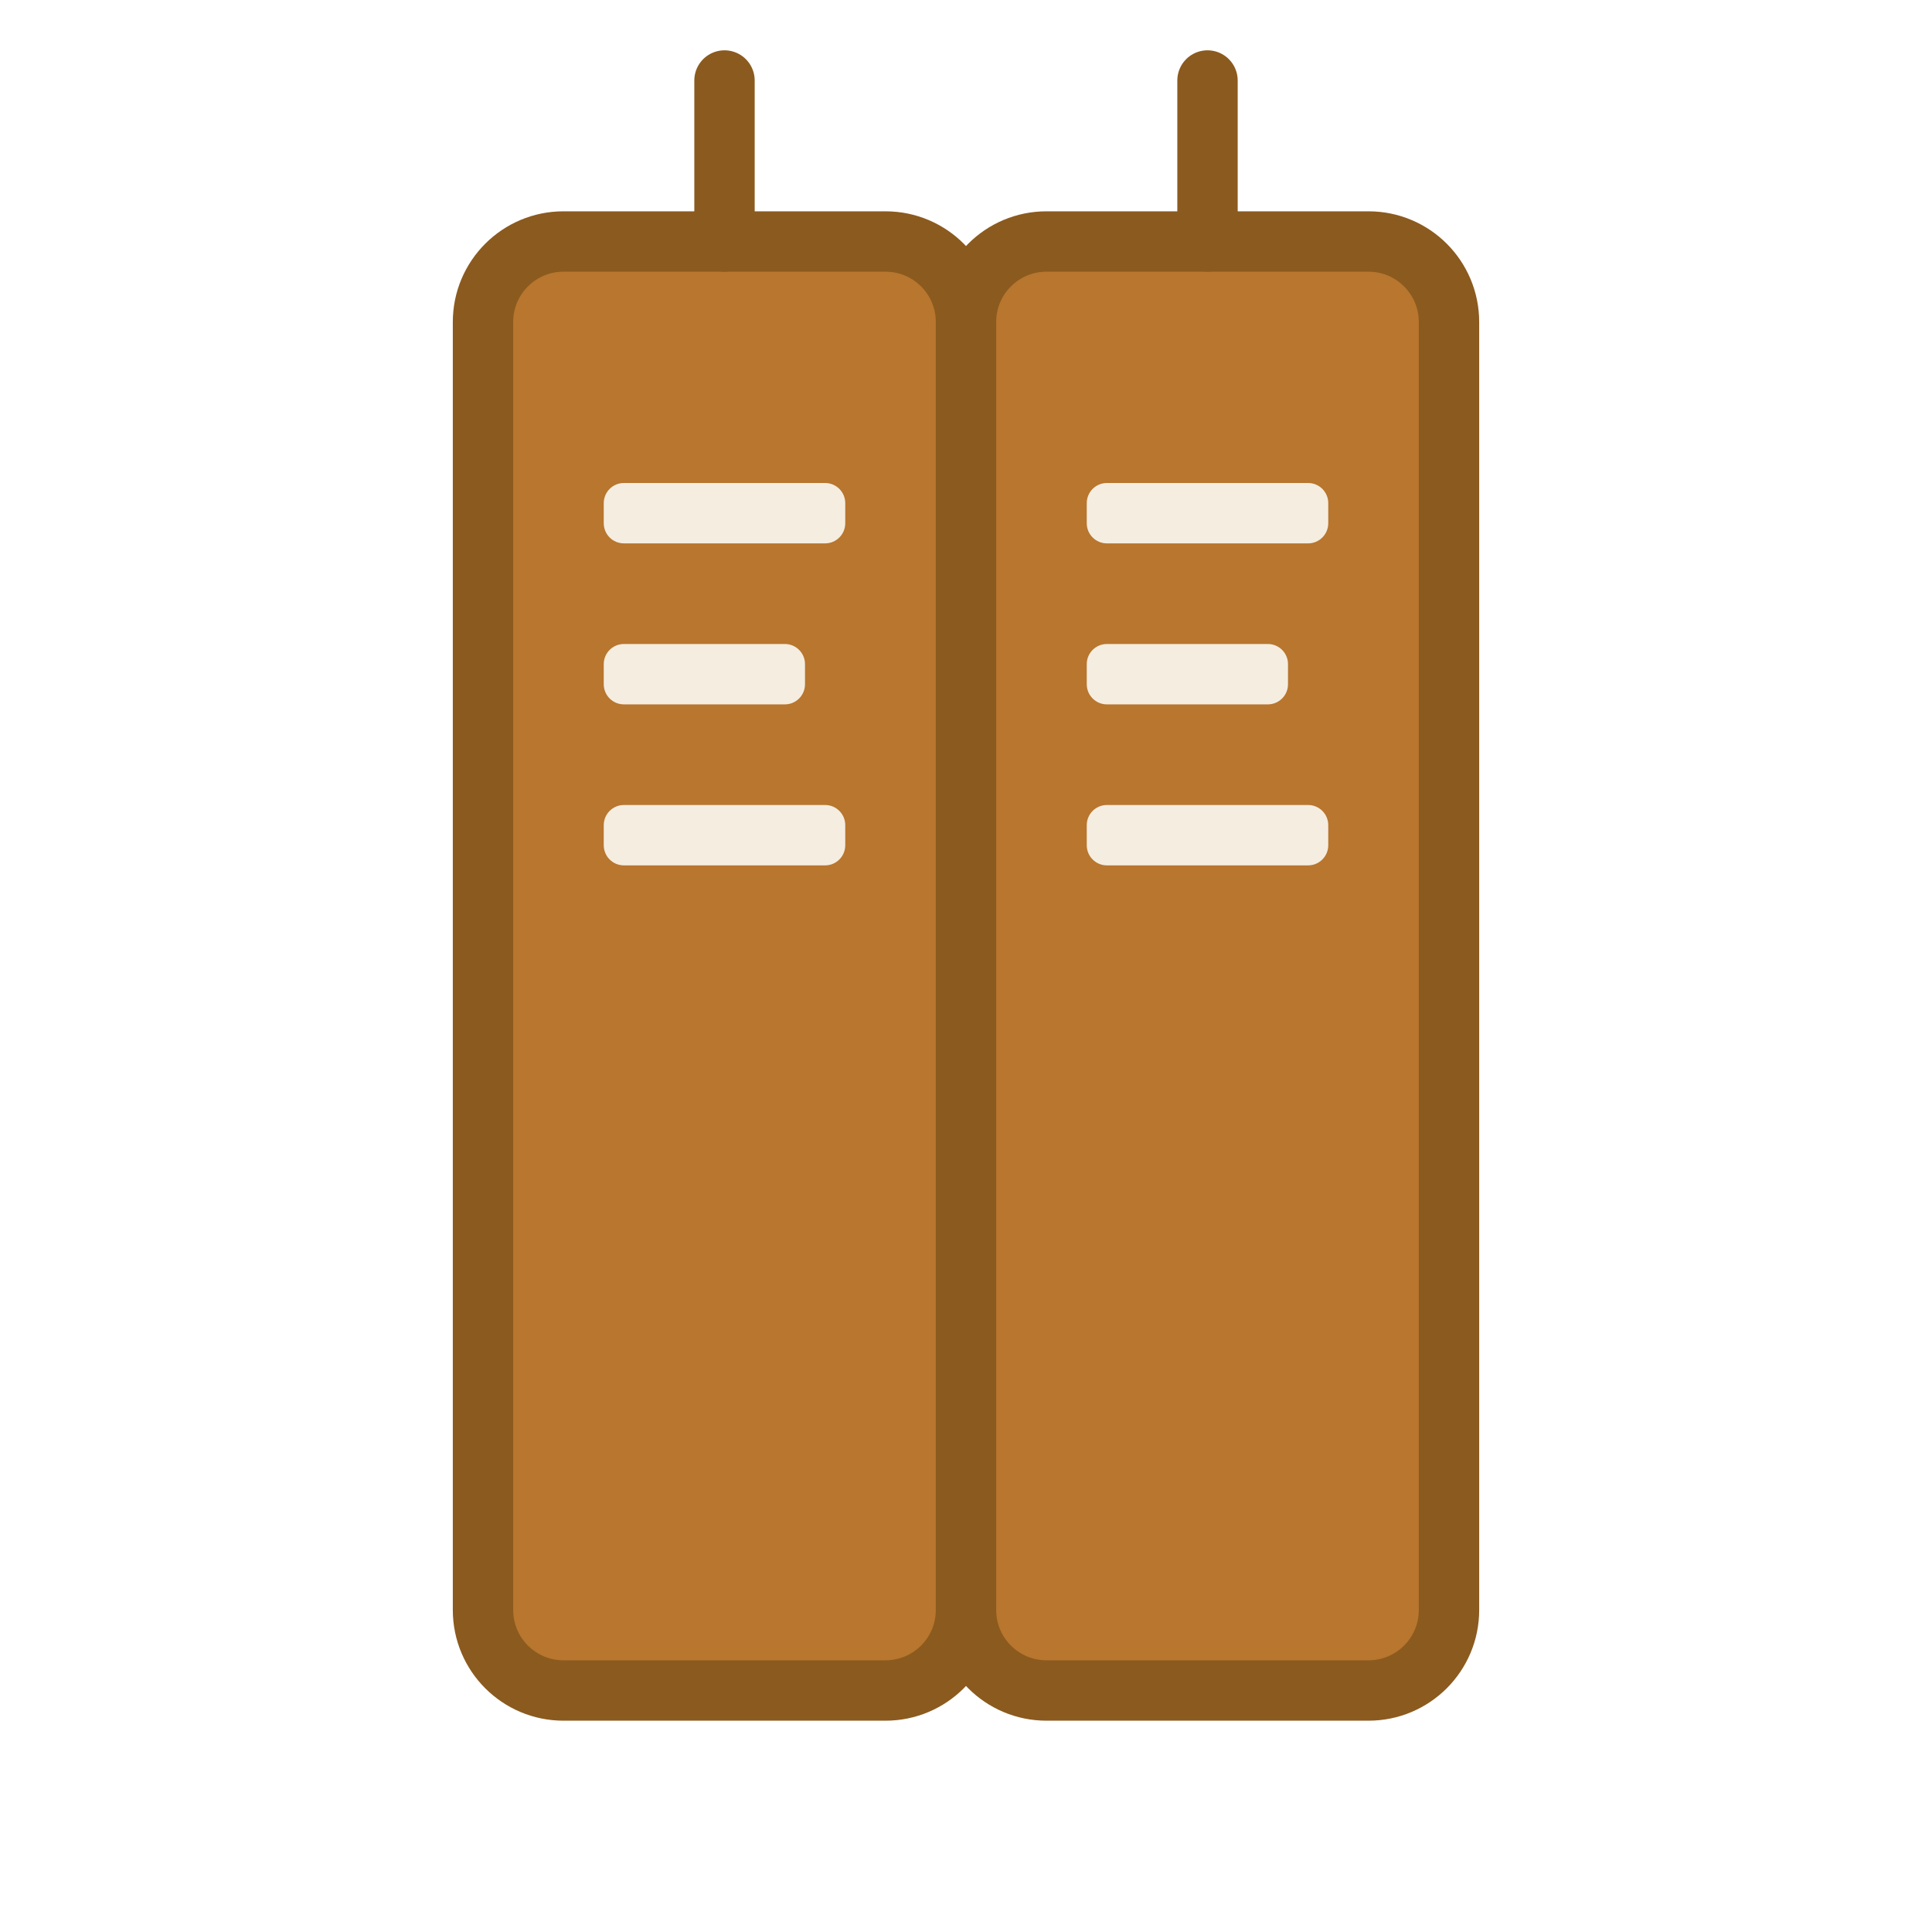
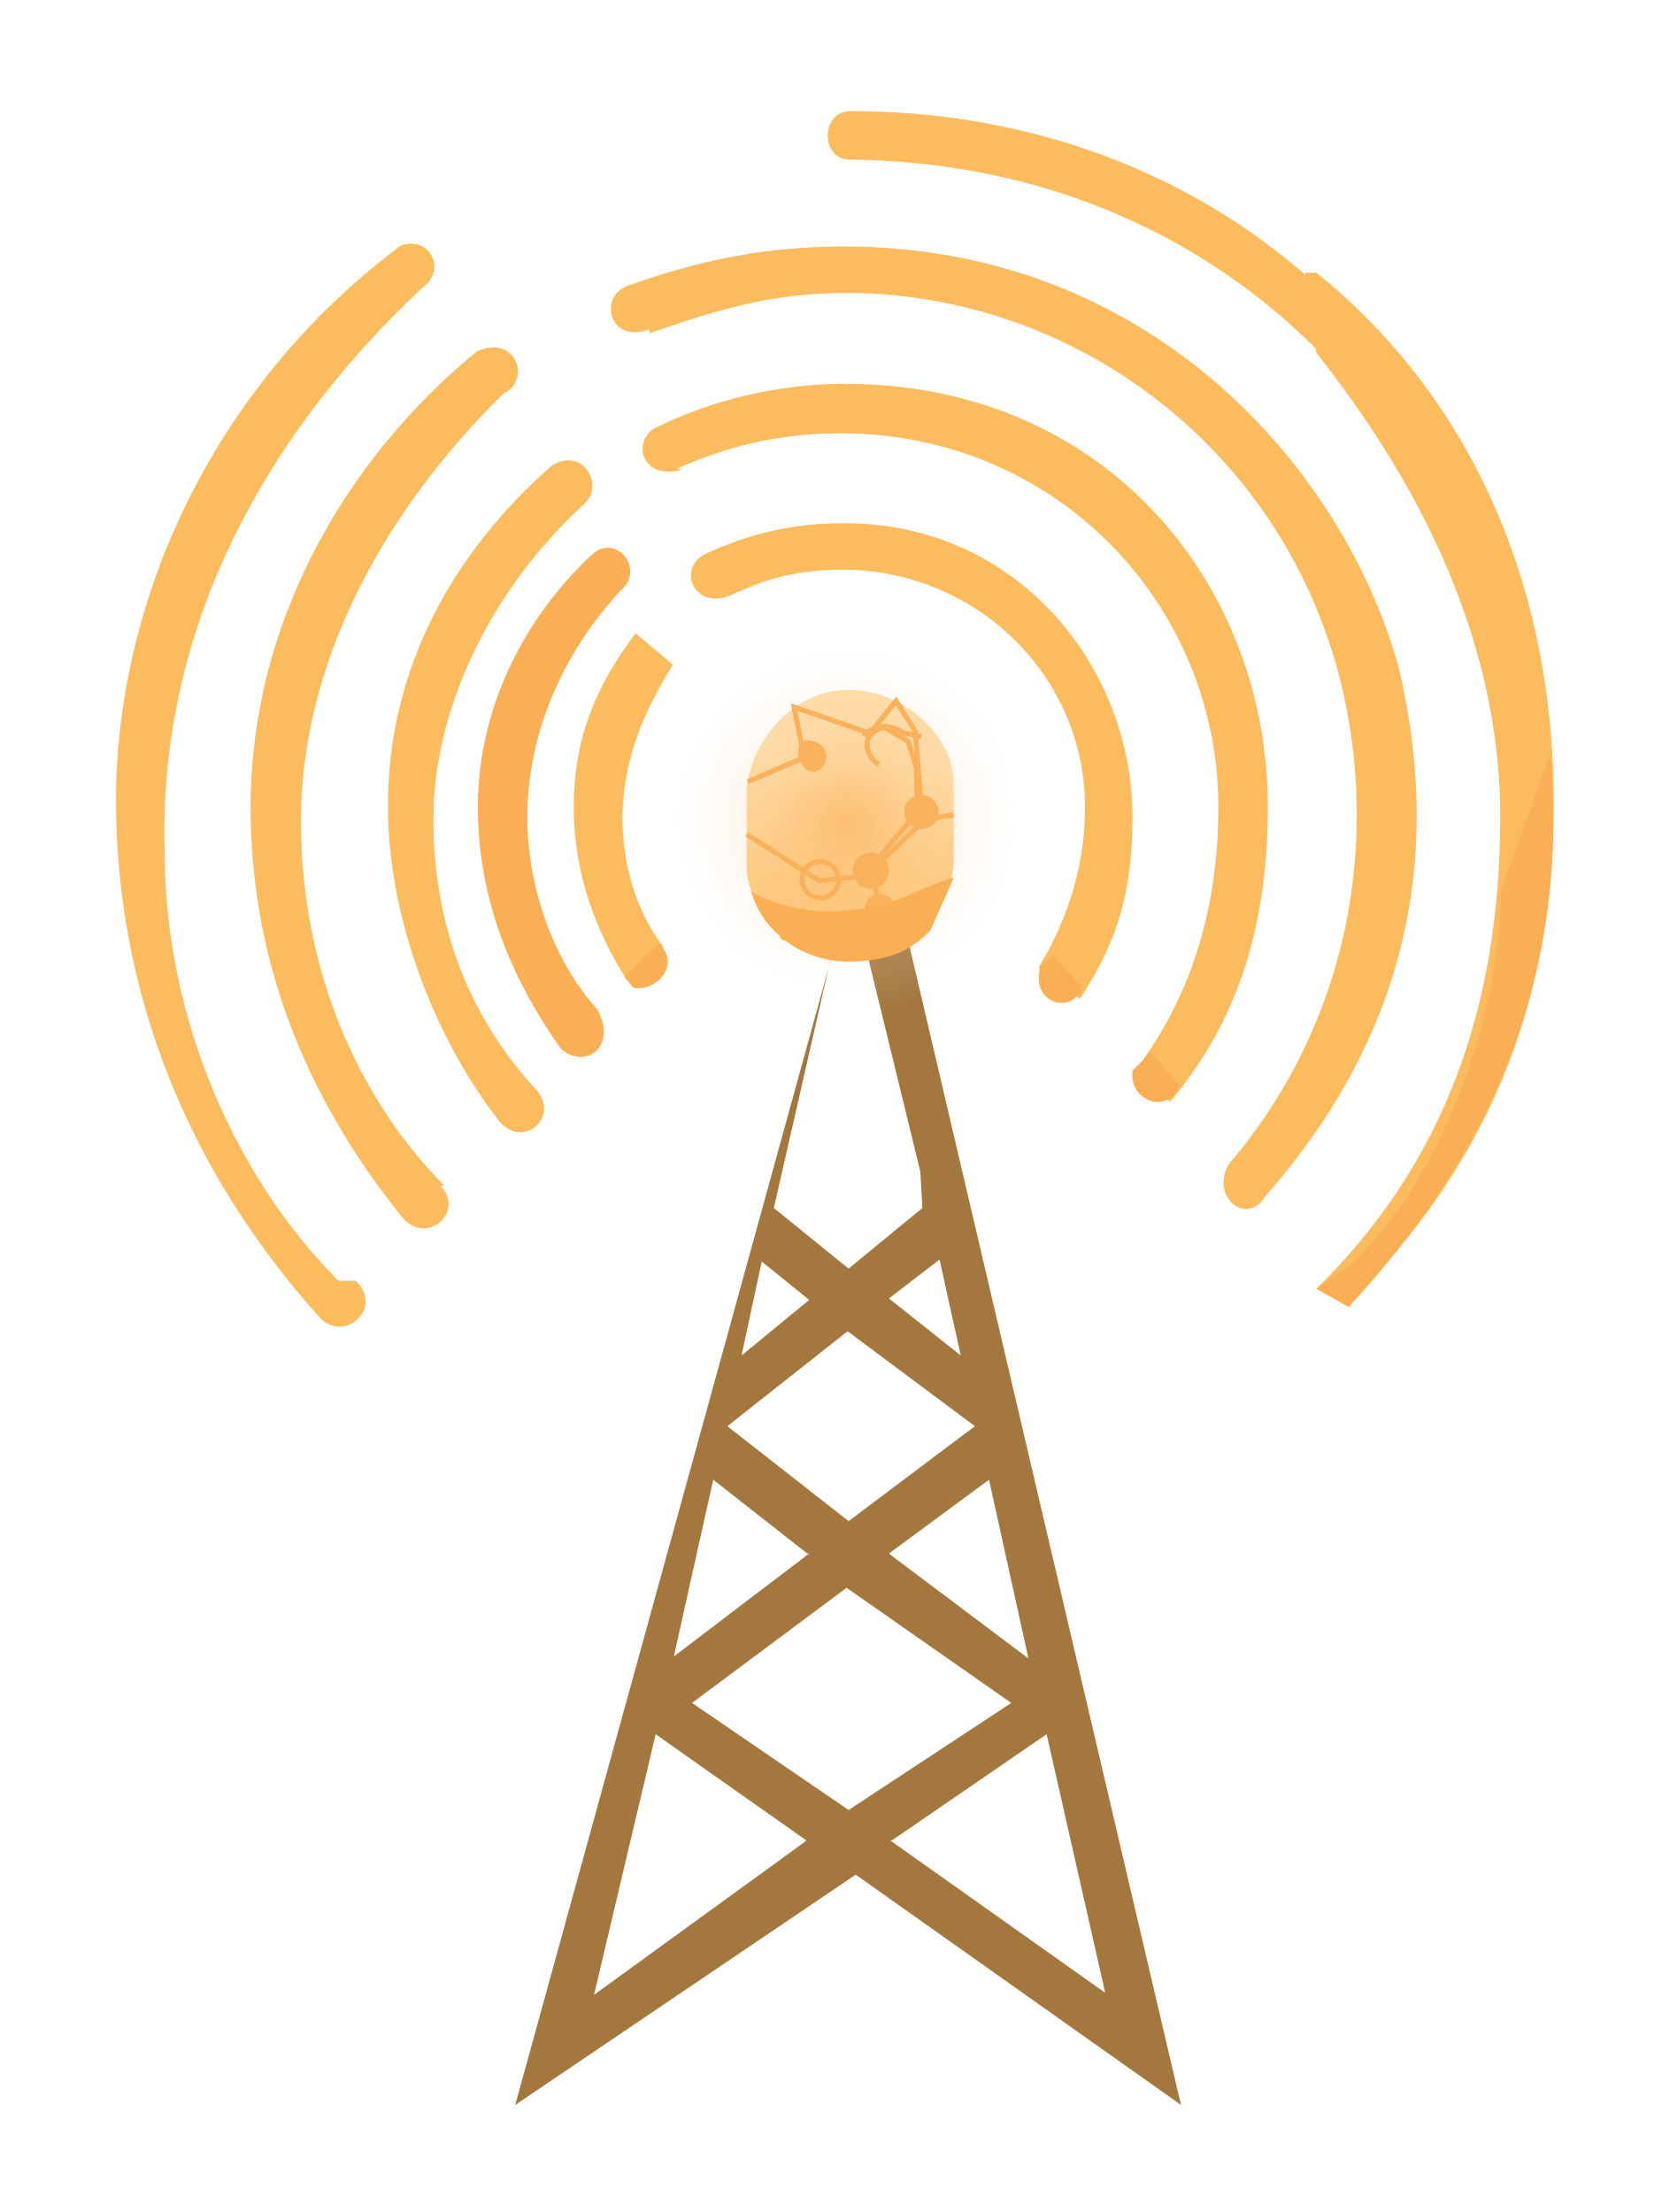
- <svg xmlns="http://www.w3.org/2000/svg" width="48" height="48" viewBox="0 0 48 48" fill="none">
-   <path d="M12 8C12 6.895 12.895 6 14 6H22C23.105 6 24 6.895 24 8V40C24 41.105 23.105 42 22 42H14C12.895 42 12 41.105 12 40V8Z" fill="#B8762E" stroke="#8B5A1E" stroke-width="1.5" />
-   <path d="M24 8C24 6.895 24.895 6 26 6H34C35.105 6 36 6.895 36 8V40C36 41.105 35.105 42 34 42H26C24.895 42 24 41.105 24 40V8Z" fill="#B8762E" stroke="#8B5A1E" stroke-width="1.5" />
-   <rect x="15" y="12" width="6" height="1.5" rx="0.5" fill="#F5EDE0" />
-   <rect x="15" y="16" width="5" height="1.5" rx="0.5" fill="#F5EDE0" />
-   <rect x="15" y="20" width="6" height="1.5" rx="0.5" fill="#F5EDE0" />
-   <rect x="27" y="12" width="6" height="1.5" rx="0.5" fill="#F5EDE0" />
-   <rect x="27" y="16" width="5" height="1.5" rx="0.5" fill="#F5EDE0" />
-   <rect x="27" y="20" width="6" height="1.5" rx="0.5" fill="#F5EDE0" />
-   <path d="M18 2L18 6" stroke="#8B5A1E" stroke-width="1.5" stroke-linecap="round" />
-   <path d="M30 2L30 6" stroke="#8B5A1E" stroke-width="1.5" stroke-linecap="round" />
+ <svg xmlns="http://www.w3.org/2000/svg" viewBox="0 0 164.5 219">
+   <style type="text/css">.cls-0 {fill:#231815;}
+ .cls-1 {fill:#A4773F;}
+ .cls-2 {fill:url(#SVGID_1_);}
+ .cls-3 {fill:#FCBB5C;}
+ .cls-4 {fill:#FAAF54;}
+ .cls-5 {opacity:0.5;fill:url(#SVGID_2_);enable-background:new    ;}
+ .cls-6 {fill:none;stroke:#FAB15B;stroke-width:0.5;stroke-miterlimit:10;}
+ .cls-7 {fill:#FAB15B;}</style>
+   <path class="cls-1" d="m85 85-34 123.4 33.7-22.8 32.2 22.8-27.5-117.4h-4.4l6.1 25 0.2 3.6-7.3 6-7.4-6 5.7-25m-6.9 30.3 4.7 3.8-6.7 5.5 2-9.3zm4.7 28.9-13.4 10.2 3.9-17.5 9.3 7.3h0.2zm-21.3 43.7 6.1-25.8 14.9 10.5-0.2 0.2-20.8 15.1zm25.2-18.3-15.5-10.6 15.3-11.4 16.3 11.4-16.1 10.6zm4.1-162.2c0.1 0 0.1 0 0 0zm0.2 165.2 15.3-10.5 5.8 25.6-21.3-15.1h0.2zm-0.3-28.4 9.9-7.3 3.9 17.7-13.7-10.3-0.1-0.1zm-4-3.2-12-9.4 11.9-9.4 12.6 9.4-12.5 9.4zm3.8-21.9 5.2-4 2.1 9.5-7.3-5.8v0.3z" />
+   <linearGradient id="SVGID_1_" x1="83.81" x2="84.06" y1="125.3" y2="143.7" gradientTransform="matrix(1 0 0 -1 0 219)" gradientUnits="userSpaceOnUse">
+     <stop stop-color="#FEBC5F" offset="0" />
+     <stop stop-color="#FFDAA1" offset="1" />
+   </linearGradient>
+   <path class="cls-2" d="m94.4 79v6c0 4.6-3.7 9.6-9.9 9.6s-10.5-4.6-10.6-8.7v-6.9c-0.2-4.3 3.8-10.7 10.1-10.7 5.5 0 10.4 4.6 10.4 9.2z" />
+   <path class="cls-3" d="m33.5 126.8c-10.1-10.1-17.2-25.9-17.2-42.5-0.7-23.8 11.6-42.8 25.5-55.8 2.5-1.8 0.7-5.2-2.1-4.2-16.7 12.4-27.5 32.1-28.2 53.2-0.4 18.6 5.9 37.1 20.2 53 2.5 2.5 6.3-1.1 3.5-3.7h-1.7z" />
+   <path class="cls-3" d="m64.3 33c6.3-2.2 11.9-4 19.4-4 26.7 0 50.6 21.4 50.6 51.7 0 13.5-4.9 25.5-12.7 34.6-1.8 3.2 1.8 6.1 3.6 3.2 8.2-9.4 19.5-26.4 13.2-52.6-5.3-19-24-41.4-54.7-41.5-7.6 0-14 1.2-21.6 3.9-2.9 1.1-1.8 5.8 2.2 4.3v0.4z" />
+   <path class="cls-3" d="m84.2 11c34.5 0 58.9 22.9 62.8 46.8l-4.6-5.8c-8.2-18.3-28.4-35.9-58.3-36.2-2.9 0-2.9-4.8 0.1-4.8z" />
+   <path class="cls-3" d="m130.3 27c14.3 11.5 23.6 29.7 23.5 52.9 0 20-7 35.9-20.3 49.1l-3.2-1.4c12.5-12.3 18.2-27.6 18.2-46.8 0-22.2-13.2-39.4-18.2-45.9l-1.1-7.9h1.1z" />
+   <path class="cls-4" d="m133.5 125.4c9.3-8.7 14.9-24.5 15.1-37.2l4.8-13.5c2.2 22.7-6.7 40.4-19.9 54.7l-3.2-1.8 3.2-2.2z" />
+   <path class="cls-3" d="m44 117.4c-7.8-7.8-14.1-20.3-14.2-35.6-0.2-16.2 8.4-31.4 20-42.8 2.9-1.4 1.2-6-2.6-4.2-11.3 9.2-22.3 25-22.4 45 0 14.8 5.1 28.4 15 40.7 2.4 2.9 6.3-0.5 3.8-3.1h0.4z" />
+   <path class="cls-3" d="m53 107.8c-5.7-6.2-10.1-14.9-10.1-26.7 0-10.4 5.2-22.2 14.8-31.1 2.3-1.8 0-6-3.2-3.8-9.5 8.4-16.1 19.8-16.1 33.6 0 11.3 4.8 23.3 11.1 31.3 2.5 2.7 6-0.7 3.5-3.3z" />
+   <path class="cls-4" d="m59.1 99.9c-3.9-4.3-6.9-11.4-6.9-19 0-8 3.3-16 9.2-22.4 2.6-2.1-0.5-6-3-3.4-6.2 5.8-11.1 14.7-11.1 24.8 0 9.7 3.8 17.7 8.2 23.9 2.4 2.2 5.7-0.2 3.6-3.9z" />
+   <path class="cls-3" d="m65.7 93.8c-2.1-2.7-4.1-7.1-4.1-13.1 0.2-5.7 2-10 5-14.9l-3.7-3.1c-3.8 5.1-6.1 10.2-6.1 17.2 0 6.8 2.3 12.5 5.3 17.2l3.6-3.3z" />
+   <path class="cls-4" d="m62.7 97.8c2.2 0.4 4.8-2.2 2.5-4.4l-3.4 3.3 0.9 1.1z" />
+   <path class="cls-3" d="m67 46.4c4.1-1.8 9.2-3.5 16.2-3.5 21.5 0 37.4 17.1 37.4 37 0 10.8-3.1 19.1-7.8 25.5l3 3.7c6-7.1 9.7-16.2 9.7-29.2 0-21.9-15.9-41.9-41.9-41.9-6.5 0-13.2 1.6-18.8 4.4-2.3 1.4-1.2 5.2 2.7 4.1l-0.5-0.1z" />
+   <path class="cls-3" d="m72.4 58.9c2.5-1.1 5.5-2.5 11-2.5 13.2 0 24 10.5 24 23.5 0 6.8-2.3 12.1-4.6 15.9l4.1 3.1c3-4.7 5.2-9.3 5.2-18 0-14.9-11.4-29.1-28.5-29.1-5.3 0-9.6 1.1-13.9 3.1-2.7 1.5-0.9 5.6 2.7 4z" />
+   <path class="cls-4" d="m103 95.6c-1.1 3.8 3.1 4.9 4.1 2.2l-2.8-3.2-1.3 1z" />
+   <path class="cls-4" d="m112.1 106c-0.4 3.1 3.7 4.4 4.6 1.4l-2.8-3.2-1.8 1.8z" />
+   <radialGradient id="SVGID_2_" cx="-757.8" cy="137.8" r="19.04" gradientTransform="matrix(-1 0 0 -1 -674 219)" gradientUnits="userSpaceOnUse">
+     <stop stop-color="#F9AC53" offset="0" />
+     <stop stop-color="#fff" stop-opacity="0" offset="1" />
+   </radialGradient>
+   <path class="cls-5" d="m65.1 81.1c0-10.4 8.2-20 18.6-20s19.5 8.8 19.5 20c0 10.7-7.6 18.8-19.5 20.7-11.1-2.4-18.6-9.1-18.6-20.7z" />
+   <path class="cls-6" d="m74 77.4 5.6-2.4-1-5 7.5 2.6 2.6-3.2 1.9 3 0.6 7.5-5 6 0.9 4.1-5 4.5" />
+   <path class="cls-6" d="m73.9 82.6 7.2 4.6 4.6-0.5 5.9-5.6 2.8-0.4" />
+   <circle class="cls-7" cx="86.2" cy="86.2" r="1.8" />
+   <circle class="cls-6" cx="81.2" cy="87.1" r="1.8" />
+   <circle class="cls-7" cx="87.1" cy="90" r="1.5" />
+   <circle class="cls-7" cx="91.2" cy="80.4" r="1.7" />
+   <path class="cls-6" d="m79.6 90-2.2 3" />
+   <path class="cls-7" d="m79 74.6c0 0.8 0.7 1.8 1.5 1.8 0.5 0 1.2-0.5 1.3-1.4 0-0.8-0.6-1.7-1.9-1.7-0.4 0-1 0.5-0.9 1.3z" />
+   <path class="cls-6" d="m85.5 72.9c0.6-0.9 2.3-1.5 4-0.3l1.7 0.3" />
+   <path class="cls-6" d="m87 75.7c-1.3-0.8-2-3 0.5-3.7l2.4 1.4 0.8 2.6 0.1 3.8" />
+   <path class="cls-4" d="m74.2 88.2c3.3 1.8 6.9 2.5 11.5 1.7 3.4-0.5 5.5-2.1 8.7-3l-2.3 5.2c-2 2.1-4.3 3.1-8.2 3.1-4 0-8.2-2.5-9.5-6.8l-0.2-0.2z" />
</svg>
